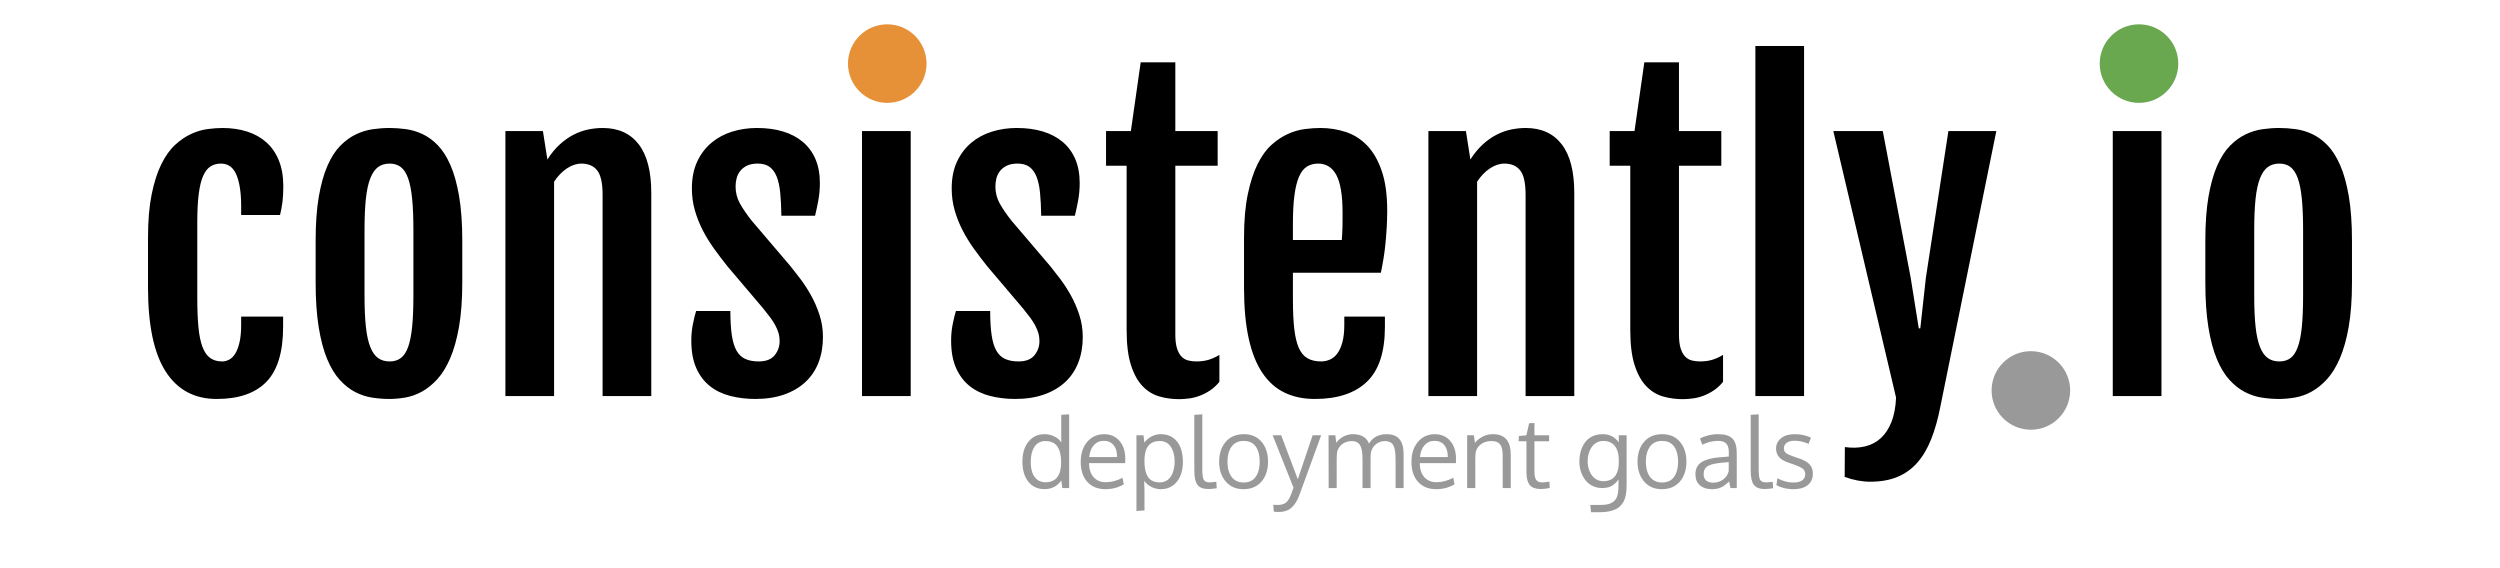
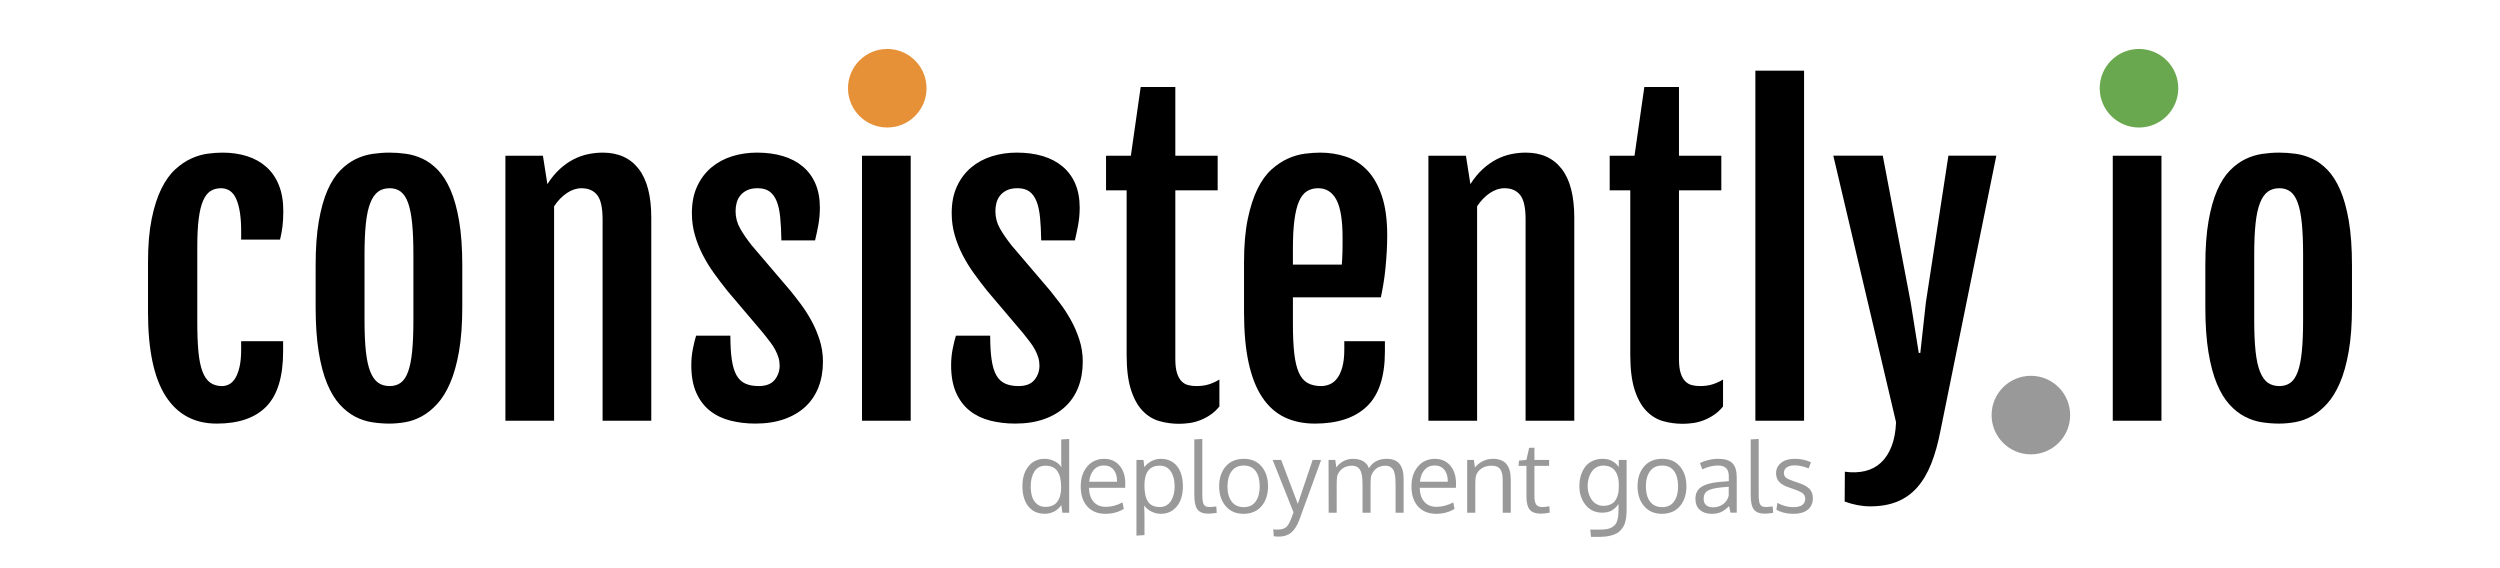
<svg xmlns="http://www.w3.org/2000/svg" version="1.1" viewBox="0.0 0.0 811.887 184.352" fill="none" stroke="none" stroke-linecap="square" stroke-miterlimit="10">
  <clipPath id="p.0">
    <path d="m0 0l811.887 0l0 184.352l-811.887 0l0 -184.352z" clip-rule="nonzero" />
  </clipPath>
  <g clip-path="url(#p.0)">
    <path fill="#000000" fill-opacity="0.0" d="m0 0l811.887 0l0 184.352l-811.887 0z" fill-rule="evenodd" />
-     <path fill="#000000" fill-opacity="0.0" d="m5.786 7.898l800.315 0l0 149.701l-800.315 0z" fill-rule="evenodd" />
-     <path fill="#000000" d="m70.381 129.566q-10.875 0 -16.594 -8.938q-5.719 -8.938 -5.719 -27.25l0 -16.25q0 -8.188 1.188 -14.031q1.188 -5.844 3.156 -9.812q1.969 -3.969 4.5 -6.281q2.531 -2.312 5.219 -3.531q2.687 -1.219 5.312 -1.562q2.625 -0.344 4.812 -0.344q4.375 0 8.0 1.156q3.625 1.156 6.25 3.5q2.625 2.344 4.062 5.906q1.438 3.562 1.438 8.375q0 3.0 -0.281 5.156q-0.281 2.156 -0.781 4.156l-12.625 0l0 -2.875q0 -6.5 -1.531 -10.156q-1.531 -3.656 -5.031 -3.656q-1.938 0 -3.375 0.906q-1.438 0.906 -2.406 3.094q-0.969 2.188 -1.438 5.875q-0.469 3.688 -0.469 9.25l0 24.438q0 5.625 0.375 9.562q0.375 3.938 1.312 6.406q0.938 2.469 2.5 3.594q1.562 1.125 3.875 1.125q1.188 0 2.312 -0.594q1.125 -0.594 1.969 -1.969q0.844 -1.375 1.375 -3.656q0.531 -2.281 0.531 -5.656l0 -2.688l13.625 0l0 3.312q0 12.25 -5.406 17.844q-5.406 5.594 -16.156 5.594zm56.062 0q-2.75 0 -5.594 -0.438q-2.844 -0.438 -5.5 -1.813q-2.656 -1.375 -5.0 -3.938q-2.344 -2.562 -4.094 -6.75q-1.75 -4.188 -2.75 -10.312q-1.0 -6.125 -1.0 -14.625l0 -13.5q0 -8.375 1.031 -14.344q1.031 -5.969 2.812 -10.031q1.781 -4.062 4.156 -6.469q2.375 -2.406 5.031 -3.688q2.656 -1.281 5.469 -1.688q2.812 -0.406 5.5 -0.406q2.562 0 5.312 0.375q2.75 0.375 5.375 1.594q2.625 1.219 4.969 3.625q2.344 2.406 4.125 6.469q1.781 4.062 2.812 10.094q1.031 6.031 1.031 14.469l0 13.5q0 8.375 -1.062 14.438q-1.062 6.062 -2.875 10.25q-1.812 4.188 -4.188 6.781q-2.375 2.594 -5.0 4.031q-2.625 1.438 -5.344 1.906q-2.719 0.469 -5.219 0.469zm0.125 -12.188q2.125 0 3.594 -1.094q1.469 -1.094 2.375 -3.594q0.906 -2.5 1.312 -6.594q0.406 -4.094 0.406 -10.156l0 -21.188q0 -6.062 -0.406 -10.188q-0.406 -4.125 -1.312 -6.656q-0.906 -2.531 -2.375 -3.656q-1.469 -1.125 -3.594 -1.125q-2.25 0 -3.781 1.125q-1.531 1.125 -2.531 3.656q-1.0 2.531 -1.438 6.656q-0.438 4.125 -0.438 10.188l0 21.188q0 6.062 0.438 10.156q0.438 4.094 1.438 6.594q1.0 2.5 2.531 3.594q1.531 1.094 3.781 1.094zm37.562 -74.812l12.188 0l1.438 9.188l0 0.062q1.875 -2.938 4.031 -4.906q2.156 -1.969 4.469 -3.156q2.312 -1.188 4.719 -1.688q2.406 -0.5 4.781 -0.5q7.562 0 11.656 5.281q4.094 5.281 4.094 15.844l0 65.938l-15.812 0l0 -65.375q0 -5.688 -1.75 -7.906q-1.75 -2.219 -5.125 -2.219q-2.375 0 -4.719 1.562q-2.344 1.562 -4.156 4.312l0 69.625l-15.812 0l0 -86.063zm60.375 68.062q0 -2.812 0.531 -5.438q0.531 -2.625 1.031 -4.188l11.125 0q0 4.688 0.469 7.844q0.469 3.156 1.531 5.031q1.062 1.875 2.844 2.688q1.781 0.812 4.344 0.812q3.562 0 5.188 -2.0q1.625 -2.0 1.625 -4.625q0 -1.375 -0.375 -2.625q-0.375 -1.25 -1.062 -2.531q-0.688 -1.281 -1.688 -2.594q-1.0 -1.312 -2.25 -2.875l-11.562 -13.625q-2.25 -2.812 -4.344 -5.719q-2.094 -2.906 -3.688 -6.0q-1.594 -3.094 -2.562 -6.469q-0.969 -3.375 -0.969 -7.125q0 -5.0 1.719 -8.688q1.719 -3.688 4.625 -6.125q2.906 -2.438 6.719 -3.625q3.812 -1.188 8.062 -1.188q4.688 0 8.438 1.125q3.75 1.125 6.438 3.375q2.688 2.25 4.125 5.594q1.438 3.344 1.438 7.781q0 3.0 -0.531 5.812q-0.531 2.812 -1.031 4.812l-10.938 0q-0.062 -4.25 -0.375 -7.438q-0.312 -3.188 -1.156 -5.281q-0.844 -2.094 -2.312 -3.156q-1.469 -1.062 -3.844 -1.062q-2.062 0 -3.438 0.656q-1.375 0.656 -2.219 1.719q-0.844 1.062 -1.188 2.375q-0.344 1.312 -0.344 2.688q0 3.0 1.438 5.562q1.438 2.562 3.812 5.562l12.625 14.812q1.375 1.688 3.188 4.094q1.812 2.406 3.438 5.312q1.625 2.906 2.75 6.344q1.125 3.438 1.125 7.188q0 4.562 -1.438 8.281q-1.438 3.719 -4.25 6.344q-2.812 2.625 -6.906 4.063q-4.094 1.438 -9.344 1.438q-4.312 0 -8.125 -0.969q-3.812 -0.969 -6.625 -3.188q-2.812 -2.219 -4.438 -5.844q-1.625 -3.625 -1.625 -8.938zm63.625 -80.375q-4.375 0 -6.906 -2.625q-2.531 -2.625 -2.531 -7.688q0 -2.812 0.656 -4.719q0.656 -1.906 1.875 -3.062q1.219 -1.156 2.969 -1.688q1.75 -0.531 4.0 -0.531q4.688 0 7.125 2.375q2.438 2.375 2.438 7.625q0 4.875 -2.469 7.594q-2.469 2.719 -7.156 2.719zm-8.188 12.312l15.812 0l0 86.063l-15.812 0l0 -86.063zm28.938 68.062q0 -2.812 0.531 -5.438q0.531 -2.625 1.031 -4.188l11.125 0q0 4.688 0.469 7.844q0.469 3.156 1.531 5.031q1.062 1.875 2.844 2.688q1.781 0.812 4.344 0.812q3.562 0 5.188 -2.0q1.625 -2.0 1.625 -4.625q0 -1.375 -0.375 -2.625q-0.375 -1.25 -1.062 -2.531q-0.688 -1.281 -1.688 -2.594q-1.0 -1.312 -2.25 -2.875l-11.562 -13.625q-2.25 -2.812 -4.344 -5.719q-2.094 -2.906 -3.688 -6.0q-1.594 -3.094 -2.562 -6.469q-0.969 -3.375 -0.969 -7.125q0 -5.0 1.719 -8.688q1.719 -3.688 4.625 -6.125q2.906 -2.438 6.719 -3.625q3.812 -1.188 8.062 -1.188q4.688 0 8.438 1.125q3.75 1.125 6.438 3.375q2.688 2.25 4.125 5.594q1.438 3.344 1.438 7.781q0 3.0 -0.531 5.812q-0.531 2.812 -1.031 4.812l-10.938 0q-0.062 -4.25 -0.375 -7.438q-0.312 -3.188 -1.156 -5.281q-0.844 -2.094 -2.312 -3.156q-1.469 -1.062 -3.844 -1.062q-2.062 0 -3.438 0.656q-1.375 0.656 -2.219 1.719q-0.844 1.062 -1.188 2.375q-0.344 1.312 -0.344 2.688q0 3.0 1.438 5.562q1.438 2.562 3.812 5.562l12.625 14.812q1.375 1.688 3.188 4.094q1.812 2.406 3.438 5.312q1.625 2.906 2.75 6.344q1.125 3.438 1.125 7.188q0 4.562 -1.438 8.281q-1.438 3.719 -4.25 6.344q-2.812 2.625 -6.906 4.063q-4.094 1.438 -9.344 1.438q-4.312 0 -8.125 -0.969q-3.812 -0.969 -6.625 -3.188q-2.812 -2.219 -4.438 -5.844q-1.625 -3.625 -1.625 -8.938zm57.0 -56.812l-6.688 0l0 -11.25l8.062 0l3.188 -22.312l11.25 0l0 22.312l13.75 0l0 11.25l-13.75 0l0 54.75q0 2.812 0.531 4.531q0.531 1.719 1.469 2.688q0.938 0.969 2.188 1.281q1.25 0.312 2.625 0.312q2.312 0 4.094 -0.562q1.781 -0.562 3.406 -1.562l0 8.75q-1.375 1.688 -2.969 2.75q-1.594 1.062 -3.281 1.719q-1.688 0.656 -3.438 0.906q-1.75 0.25 -3.438 0.25q-3.312 0 -6.375 -0.875q-3.062 -0.875 -5.438 -3.344q-2.375 -2.469 -3.781 -6.844q-1.406 -4.375 -1.406 -11.375l0 -53.375zm61.125 75.75q-5.562 0 -9.844 -2.063q-4.281 -2.062 -7.219 -6.438q-2.938 -4.375 -4.438 -11.219q-1.5 -6.844 -1.5 -16.469l0 -16.25q0 -8.188 1.219 -14.031q1.219 -5.844 3.188 -9.812q1.969 -3.969 4.562 -6.281q2.594 -2.312 5.344 -3.531q2.75 -1.219 5.469 -1.562q2.719 -0.344 5.031 -0.344q4.25 0 8.188 1.281q3.938 1.281 6.938 4.375q3.0 3.094 4.781 8.281q1.781 5.188 1.781 12.938q0 2.625 -0.156 5.312q-0.156 2.688 -0.406 5.281q-0.25 2.594 -0.656 5.031q-0.406 2.438 -0.844 4.5l-28.562 0l0 8.75q0 5.625 0.438 9.469q0.438 3.844 1.469 6.188q1.031 2.344 2.812 3.375q1.781 1.031 4.469 1.031q1.438 0 2.812 -0.594q1.375 -0.594 2.406 -1.969q1.031 -1.375 1.656 -3.656q0.625 -2.281 0.625 -5.656l0 -2.688l13.188 0l0 3.312q0 12.25 -5.844 17.844q-5.844 5.594 -16.906 5.594zm8.75 -51.625q0.062 -0.688 0.125 -1.844q0.062 -1.156 0.094 -2.406q0.031 -1.25 0.031 -2.469q0 -1.219 0 -2.094q0 -8.5 -2.0 -12.25q-2.0 -3.75 -5.938 -3.75q-2.062 0 -3.625 0.969q-1.562 0.969 -2.562 3.25q-1.0 2.281 -1.5 6.031q-0.5 3.75 -0.5 9.312l0 5.25l15.875 0zm28.125 -35.375l12.188 0l1.438 9.188l0 0.062q1.875 -2.938 4.031 -4.906q2.156 -1.969 4.469 -3.156q2.312 -1.188 4.719 -1.688q2.406 -0.5 4.781 -0.5q7.562 0 11.656 5.281q4.094 5.281 4.094 15.844l0 65.938l-15.812 0l0 -65.375q0 -5.688 -1.75 -7.906q-1.75 -2.219 -5.125 -2.219q-2.375 0 -4.719 1.562q-2.344 1.562 -4.156 4.312l0 69.625l-15.812 0l0 -86.063zm65.562 11.25l-6.688 0l0 -11.25l8.062 0l3.188 -22.312l11.25 0l0 22.312l13.75 0l0 11.25l-13.75 0l0 54.75q0 2.812 0.531 4.531q0.531 1.719 1.469 2.688q0.938 0.969 2.188 1.281q1.25 0.312 2.625 0.312q2.312 0 4.094 -0.562q1.781 -0.562 3.406 -1.562l0 8.75q-1.375 1.688 -2.969 2.75q-1.594 1.062 -3.281 1.719q-1.688 0.656 -3.438 0.906q-1.75 0.25 -3.438 0.25q-3.312 0 -6.375 -0.875q-3.062 -0.875 -5.438 -3.344q-2.375 -2.469 -3.781 -6.844q-1.406 -4.375 -1.406 -11.375l0 -53.375zm40.625 -38.875l15.812 0l0 113.688l-15.812 0l0 -113.688zm29.062 130.25q3.562 0.5 6.562 -0.219q3.0 -0.719 5.156 -2.719q2.156 -2.0 3.438 -5.281q1.281 -3.281 1.469 -7.844l-20.375 -86.563l16.062 0l9.062 47.625l2.625 16.438l0.5 0l1.812 -16.438l7.312 -47.625l15.562 0l-18.125 89.25q-1.188 6.188 -3.031 10.812q-1.844 4.625 -4.562 7.688q-2.719 3.062 -6.469 4.594q-3.75 1.531 -8.75 1.531q-4.062 0 -8.312 -1.562l0.062 -9.688l0 0z" fill-rule="nonzero" />
-     <path fill="#000000" d="m694.319 30.253q-4.375 0 -6.906 -2.625q-2.531 -2.625 -2.531 -7.688q0 -2.812 0.656 -4.719q0.656 -1.906 1.875 -3.062q1.219 -1.156 2.969 -1.688q1.75 -0.531 4.0 -0.531q4.688 0 7.125 2.375q2.438 2.375 2.438 7.625q0 4.875 -2.469 7.594q-2.469 2.719 -7.156 2.719zm-8.188 12.312l15.812 0l0 86.063l-15.812 0l0 -86.063zm54.0 87q-2.75 0 -5.594 -0.438q-2.844 -0.438 -5.5 -1.813q-2.656 -1.375 -5.0 -3.938q-2.344 -2.562 -4.094 -6.75q-1.75 -4.188 -2.75 -10.312q-1.0 -6.125 -1.0 -14.625l0 -13.5q0 -8.375 1.031 -14.344q1.031 -5.969 2.812 -10.031q1.781 -4.062 4.156 -6.469q2.375 -2.406 5.031 -3.688q2.656 -1.281 5.469 -1.688q2.812 -0.406 5.5 -0.406q2.562 0 5.312 0.375q2.75 0.375 5.375 1.594q2.625 1.219 4.969 3.625q2.344 2.406 4.125 6.469q1.781 4.062 2.812 10.094q1.031 6.031 1.031 14.469l0 13.5q0 8.375 -1.062 14.438q-1.062 6.062 -2.875 10.25q-1.812 4.188 -4.188 6.781q-2.375 2.594 -5.0 4.031q-2.625 1.438 -5.344 1.906q-2.719 0.469 -5.219 0.469zm0.125 -12.188q2.125 0 3.594 -1.094q1.469 -1.094 2.375 -3.594q0.906 -2.5 1.312 -6.594q0.406 -4.094 0.406 -10.156l0 -21.188q0 -6.062 -0.406 -10.188q-0.406 -4.125 -1.312 -6.656q-0.906 -2.531 -2.375 -3.656q-1.469 -1.125 -3.594 -1.125q-2.25 0 -3.781 1.125q-1.531 1.125 -2.531 3.656q-1.0 2.531 -1.438 6.656q-0.438 4.125 -0.438 10.188l0 21.188q0 6.062 0.438 10.156q0.438 4.094 1.438 6.594q1.0 2.5 2.531 3.594q1.531 1.094 3.781 1.094z" fill-rule="nonzero" />
-     <path fill="#e69138" d="m275.387 20.654l0 0c0 -7.045 5.711 -12.756 12.756 -12.756l0 0c3.383 0 6.628 1.344 9.02 3.736c2.392 2.392 3.736 5.637 3.736 9.02l0 0c0 7.045 -5.711 12.756 -12.756 12.756l0 0c-7.045 0 -12.756 -5.711 -12.756 -12.756z" fill-rule="evenodd" />
-     <path fill="#6aa84f" d="m681.893 20.654l0 0c0 -7.045 5.711 -12.756 12.756 -12.756l0 0c3.383 0 6.628 1.344 9.02 3.736c2.392 2.392 3.736 5.637 3.736 9.02l0 0c0 7.045 -5.711 12.756 -12.756 12.756l0 0c-7.045 0 -12.756 -5.711 -12.756 -12.756z" fill-rule="evenodd" />
-     <path fill="#000000" fill-opacity="0.0" d="m86.781 118.785l512.284 0l0 57.669l-512.284 0z" fill-rule="evenodd" />
-     <path fill="#999999" d="m339.517 156.614q2.578 0 3.828 -1.656q1.266 -1.656 1.266 -4.734q0 -3.469 -1.219 -5.219q-1.203 -1.766 -3.906 -1.766q-1.203 0 -2.125 0.516q-0.922 0.516 -1.484 1.438q-0.562 0.922 -0.859 2.125q-0.281 1.188 -0.281 2.609q0 2.0 0.484 3.469q0.5 1.469 1.594 2.344q1.094 0.875 2.703 0.875zm5.141 -0.594q-0.844 1.297 -2.25 2.062q-1.406 0.766 -3.141 0.766q-3.391 0 -5.312 -2.406q-1.922 -2.422 -1.922 -6.578q0 -3.969 1.953 -6.406q1.953 -2.453 5.234 -2.453q1.703 0 3.203 0.75q1.516 0.734 2.266 1.984l-0.047 -1.484l0 -7.547l2.578 -0.156l0 23.953l-2.219 0l-0.344 -2.484zm16.969 -11.484q-1.141 -1.375 -3.141 -1.375q-2.0 0 -3.266 1.422q-1.266 1.406 -1.484 3.859l9.047 0q0 -2.547 -1.156 -3.906zm-2.625 14.328q-3.734 0 -5.891 -2.375q-2.141 -2.375 -2.141 -6.5q0 -3.984 2.078 -6.453q2.078 -2.484 5.469 -2.531q3.188 0 5.047 2.188q1.875 2.172 1.875 5.812q0 0.188 -0.016 0.688q0 0.5 0 0.719l-11.766 0q0.047 2.922 1.5 4.562q1.469 1.625 3.938 1.625q2.719 0 5.453 -1.438l0.406 2.109q-2.609 1.594 -5.953 1.594zm10.062 7.078l0 -24.578l2.297 0l0.25 2.328q2.25 -2.688 5.406 -2.688q2.344 0 3.969 1.172q1.625 1.172 2.391 3.172q0.781 2.0 0.781 4.672q0 2.562 -0.844 4.562q-0.844 1.984 -2.484 3.141q-1.625 1.141 -3.812 1.141q-1.656 0 -3.109 -0.734q-1.453 -0.75 -2.328 -1.969q0.094 1.688 0.094 3.281l0 6.328l-2.609 0.172zm7.594 -9.281q1.188 0 2.125 -0.531q0.938 -0.547 1.516 -1.484q0.578 -0.938 0.875 -2.125q0.297 -1.203 0.297 -2.594q0 -2.938 -1.234 -4.812q-1.234 -1.891 -3.609 -1.891q-4.969 0 -4.969 6.422q0 3.484 1.156 5.25q1.172 1.766 3.844 1.766zm15.781 2.156q-2.5 0 -3.547 -1.344q-1.031 -1.344 -1.031 -4.672l0 -18.094l2.594 -0.156l0 17.219q0 1.062 0.016 1.703q0.031 0.641 0.125 1.266q0.094 0.609 0.25 0.922q0.156 0.312 0.453 0.578q0.297 0.25 0.703 0.344q0.422 0.078 1.031 0.078q0.5 0 1.969 -0.188l0.141 2.078q-1.609 0.266 -2.703 0.266zm6.188 -8.844q0 3.047 1.344 4.891q1.359 1.828 3.953 1.828q2.562 0 3.859 -1.828q1.312 -1.828 1.312 -4.922q0 -3.141 -1.297 -4.938q-1.281 -1.812 -3.922 -1.812q-2.562 0 -3.906 1.844q-1.344 1.844 -1.344 4.938zm13.172 -0.047q0 3.984 -2.125 6.469q-2.125 2.469 -5.875 2.469q-3.609 0 -5.75 -2.5q-2.125 -2.5 -2.125 -6.422q0 -4.0 2.141 -6.469q2.141 -2.469 5.875 -2.469q3.672 0 5.766 2.484q2.094 2.469 2.094 6.438zm1.5 -8.562l2.766 0l5.406 14.266l4.812 -14.266l2.766 0q-6.938 19.094 -7.172 19.688q-1.078 2.703 -2.609 3.953q-1.531 1.266 -4.031 1.266q-0.75 0 -1.578 -0.125l-0.156 -2.219q0.875 0.062 1.312 0.062q1.766 0 2.672 -0.656q0.922 -0.641 1.641 -2.422q0.641 -1.641 0.953 -2.531l-6.781 -17.016zm39.922 17.141l0 -8.922q0 -1.25 -0.062 -2.094q-0.047 -0.844 -0.25 -1.719q-0.188 -0.875 -0.547 -1.375q-0.344 -0.516 -0.969 -0.828q-0.625 -0.328 -1.5 -0.328q-1.719 0 -2.938 0.922q-1.203 0.922 -1.719 2.594q-0.141 1.125 -0.141 2.406l0 9.344l-2.609 0l0 -9.203q0 -1.156 -0.078 -2.0q-0.078 -0.859 -0.297 -1.656q-0.219 -0.812 -0.594 -1.312q-0.359 -0.5 -0.969 -0.797q-0.609 -0.297 -1.453 -0.297q-1.875 0 -3.156 0.953q-1.266 0.953 -1.703 2.531q-0.141 1.203 -0.141 2.609l0 9.172l-2.609 0q-0.031 -16.078 -0.031 -17.141l2.188 0l0.328 2.453q0.781 -1.188 2.219 -2.0q1.438 -0.812 3.266 -0.812q0.953 0 1.75 0.203q0.812 0.188 1.344 0.484q0.547 0.297 0.969 0.719q0.422 0.406 0.656 0.812q0.234 0.391 0.391 0.828q1.875 -3.047 5.734 -3.047q2.859 0 4.188 1.641q1.344 1.625 1.344 4.828l0 11.031l-2.609 0zm15.812 -13.969q-1.141 -1.375 -3.141 -1.375q-2.0 0 -3.266 1.422q-1.266 1.406 -1.484 3.859l9.047 0q0 -2.547 -1.156 -3.906zm-2.625 14.328q-3.734 0 -5.891 -2.375q-2.141 -2.375 -2.141 -6.5q0 -3.984 2.078 -6.453q2.078 -2.484 5.469 -2.531q3.188 0 5.047 2.188q1.875 2.172 1.875 5.812q0 0.188 -0.016 0.688q0 0.5 0 0.719l-11.766 0q0.047 2.922 1.5 4.562q1.469 1.625 3.938 1.625q2.719 0 5.453 -1.438l0.406 2.109q-2.609 1.594 -5.953 1.594zm10.062 -0.359l0 -17.141l2.188 0l0.328 2.453q1.016 -1.266 2.531 -2.031q1.531 -0.781 3.297 -0.781q2.969 0 4.391 1.672q1.422 1.656 1.422 5.109l0 10.719l-2.609 0q0 -10.312 -0.016 -11.047q-0.062 -2.188 -0.891 -3.203q-0.812 -1.016 -2.734 -1.016q-2.016 0 -3.359 0.969q-1.344 0.969 -1.75 2.516q-0.156 1.047 -0.156 2.406l0 9.375l-2.641 0zm23.969 0.312q-2.531 0 -3.594 -1.234q-1.062 -1.234 -1.125 -3.984l0 -10.297l-2.547 0l0.109 -1.719l2.422 -0.219l0.891 -3.922l1.719 -0.062l0 3.984l4.766 0l0 1.938l-4.766 0l0 9.828q0 1.953 0.594 2.75q0.594 0.797 2.031 0.797q0.516 0 2.234 -0.25l0.109 2.062q-1.859 0.328 -2.844 0.328zm20.266 -2.547q1.328 0 2.328 -0.469q1.0 -0.469 1.562 -1.297q0.562 -0.828 0.828 -1.844q0.281 -1.016 0.281 -2.219l0 -1.266q0 -1.25 -0.281 -2.297q-0.281 -1.062 -0.875 -1.891q-0.578 -0.844 -1.562 -1.312q-0.969 -0.469 -2.266 -0.469q-1.078 0 -1.969 0.406q-0.875 0.406 -1.453 1.078q-0.562 0.656 -0.969 1.547q-0.391 0.875 -0.562 1.781q-0.172 0.906 -0.172 1.828q0 0.906 0.188 1.797q0.188 0.891 0.594 1.734q0.406 0.844 0.984 1.484q0.578 0.625 1.438 1.016q0.875 0.391 1.906 0.391zm-4.016 10.078l-0.234 -2.359l3.188 0q1.328 0 2.312 -0.188q0.984 -0.188 1.641 -0.625q0.656 -0.422 1.062 -0.953q0.406 -0.516 0.609 -1.359q0.219 -0.828 0.281 -1.656q0.078 -0.812 0.078 -2.0l0 -1.516q-0.938 1.344 -2.172 2.078q-1.234 0.719 -3.141 0.719q-1.469 0 -2.719 -0.5q-1.234 -0.516 -2.094 -1.359q-0.844 -0.844 -1.453 -1.953q-0.594 -1.109 -0.875 -2.297q-0.266 -1.188 -0.266 -2.391q0 -1.875 0.453 -3.469q0.469 -1.594 1.375 -2.844q0.906 -1.25 2.375 -1.953q1.484 -0.719 3.391 -0.719q1.688 0 2.938 0.656q1.266 0.641 2.266 1.984l0 -2.281l2.547 0l0 15.906q0 1.094 -0.062 1.906q-0.047 0.828 -0.266 1.828q-0.203 1.0 -0.562 1.719q-0.359 0.719 -1.016 1.438q-0.641 0.734 -1.547 1.172q-0.891 0.453 -2.219 0.734q-1.328 0.281 -3.0 0.281l-2.891 0zm17.812 -16.375q0 3.047 1.344 4.891q1.359 1.828 3.953 1.828q2.562 0 3.859 -1.828q1.312 -1.828 1.312 -4.922q0 -3.141 -1.297 -4.938q-1.281 -1.812 -3.922 -1.812q-2.562 0 -3.906 1.844q-1.344 1.844 -1.344 4.938zm13.172 -0.047q0 3.984 -2.125 6.469q-2.125 2.469 -5.875 2.469q-3.609 0 -5.75 -2.5q-2.125 -2.5 -2.125 -6.422q0 -4.0 2.141 -6.469q2.141 -2.469 5.875 -2.469q3.672 0 5.766 2.484q2.094 2.469 2.094 6.438zm8.641 6.828q1.859 0 3.266 -1.016q1.422 -1.031 1.828 -2.766l0 -2.891q-0.078 0 -0.953 0.078q-0.859 0.078 -1.125 0.094q-3.391 0.297 -4.734 1.109q-1.328 0.812 -1.328 2.609q0 1.375 0.812 2.078q0.812 0.703 2.234 0.703zm5.672 1.75q-0.234 -1.0 -0.453 -2.156q-1.422 1.422 -2.672 1.969q-1.25 0.547 -2.938 0.547q-2.406 0 -3.875 -1.25q-1.453 -1.266 -1.453 -3.625q0 -2.625 1.984 -3.891q2.0 -1.266 5.75 -1.578q0.516 -0.047 1.547 -0.125q1.047 -0.094 1.562 -0.141l0 -1.516q0 -1.812 -0.844 -2.688q-0.844 -0.875 -2.656 -0.875q-2.531 0 -5.109 1.25q-0.078 -0.188 -0.406 -1.078q-0.328 -0.906 -0.344 -0.938q1.141 -0.641 2.703 -1.016q1.578 -0.391 3.203 -0.391q3.203 0 4.609 1.406q1.422 1.391 1.422 4.75l0 11.344l-2.031 0zm11.141 0.312q-2.5 0 -3.547 -1.344q-1.031 -1.344 -1.031 -4.672l0 -18.094l2.594 -0.156l0 17.219q0 1.062 0.016 1.703q0.031 0.641 0.125 1.266q0.094 0.609 0.25 0.922q0.156 0.312 0.453 0.578q0.297 0.25 0.703 0.344q0.422 0.078 1.031 0.078q0.5 0 1.969 -0.188l0.141 2.078q-1.609 0.266 -2.703 0.266zm9.391 0.047q-1.75 0 -3.234 -0.375q-1.469 -0.375 -2.391 -0.969l0.328 -2.203q2.609 1.391 5.125 1.391q3.812 0 3.922 -2.688q0 -1.141 -0.812 -1.797q-0.812 -0.656 -3.188 -1.469l-1.297 -0.453q-2.25 -0.75 -3.219 -1.859q-0.953 -1.109 -0.969 -2.766q0 -2.016 1.609 -3.344q1.625 -1.328 4.438 -1.328q2.906 0 5.297 1.125l-0.766 2.0q-2.422 -1.0 -4.531 -1.0q-1.641 0 -2.578 0.656q-0.922 0.641 -0.922 1.812q0 1.0 0.672 1.531q0.672 0.531 2.688 1.219q0.516 0.188 1.297 0.438q2.594 0.844 3.672 2.0q1.078 1.141 1.078 3.094q-0.031 2.375 -1.703 3.688q-1.672 1.297 -4.516 1.297z" fill-rule="nonzero" />
-     <path fill="#999999" d="m646.78 126.8l0 0c0 -7.045 5.711 -12.756 12.756 -12.756l0 0c3.383 0 6.628 1.344 9.02 3.736c2.392 2.392 3.736 5.637 3.736 9.02l0 0c0 7.045 -5.711 12.756 -12.756 12.756l0 0c-7.045 0 -12.756 -5.711 -12.756 -12.756z" fill-rule="evenodd" />
+     <path fill="#000000" fill-opacity="0.0" d="m5.786 15.898l800.315 0l0 149.701l-800.315 0z" fill-rule="evenodd" />
+     <path fill="#000000" d="m70.381 137.566q-10.875 0 -16.594 -8.938q-5.719 -8.938 -5.719 -27.25l0 -16.25q0 -8.188 1.188 -14.031q1.188 -5.844 3.156 -9.812q1.969 -3.969 4.5 -6.281q2.531 -2.312 5.219 -3.531q2.687 -1.219 5.312 -1.562q2.625 -0.344 4.812 -0.344q4.375 0 8.0 1.156q3.625 1.156 6.25 3.5q2.625 2.344 4.062 5.906q1.438 3.562 1.438 8.375q0 3.0 -0.281 5.156q-0.281 2.156 -0.781 4.156l-12.625 0l0 -2.875q0 -6.5 -1.531 -10.156q-1.531 -3.656 -5.031 -3.656q-1.938 0 -3.375 0.906q-1.438 0.906 -2.406 3.094q-0.969 2.188 -1.438 5.875q-0.469 3.688 -0.469 9.25l0 24.438q0 5.625 0.375 9.562q0.375 3.938 1.312 6.406q0.938 2.469 2.5 3.594q1.562 1.125 3.875 1.125q1.188 0 2.312 -0.594q1.125 -0.594 1.969 -1.969q0.844 -1.375 1.375 -3.656q0.531 -2.281 0.531 -5.656l0 -2.688l13.625 0l0 3.312q0 12.25 -5.406 17.844q-5.406 5.594 -16.156 5.594zm56.062 0q-2.75 0 -5.594 -0.438q-2.844 -0.438 -5.5 -1.812q-2.656 -1.375 -5.0 -3.938q-2.344 -2.562 -4.094 -6.75q-1.75 -4.188 -2.75 -10.312q-1.0 -6.125 -1.0 -14.625l0 -13.5q0 -8.375 1.031 -14.344q1.031 -5.969 2.812 -10.031q1.781 -4.062 4.156 -6.469q2.375 -2.406 5.031 -3.688q2.656 -1.281 5.469 -1.688q2.812 -0.406 5.5 -0.406q2.562 0 5.312 0.375q2.75 0.375 5.375 1.594q2.625 1.219 4.969 3.625q2.344 2.406 4.125 6.469q1.781 4.062 2.812 10.094q1.031 6.031 1.031 14.469l0 13.5q0 8.375 -1.062 14.438q-1.062 6.062 -2.875 10.25q-1.812 4.188 -4.188 6.781q-2.375 2.594 -5.0 4.031q-2.625 1.438 -5.344 1.906q-2.719 0.469 -5.219 0.469zm0.125 -12.188q2.125 0 3.594 -1.094q1.469 -1.094 2.375 -3.594q0.906 -2.5 1.312 -6.594q0.406 -4.094 0.406 -10.156l0 -21.188q0 -6.062 -0.406 -10.188q-0.406 -4.125 -1.312 -6.656q-0.906 -2.531 -2.375 -3.656q-1.469 -1.125 -3.594 -1.125q-2.25 0 -3.781 1.125q-1.531 1.125 -2.531 3.656q-1.0 2.531 -1.438 6.656q-0.438 4.125 -0.438 10.188l0 21.188q0 6.062 0.438 10.156q0.438 4.094 1.438 6.594q1.0 2.5 2.531 3.594q1.531 1.094 3.781 1.094zm37.562 -74.812l12.188 0l1.438 9.188l0 0.062q1.875 -2.938 4.031 -4.906q2.156 -1.969 4.469 -3.156q2.312 -1.188 4.719 -1.688q2.406 -0.5 4.781 -0.5q7.562 0 11.656 5.281q4.094 5.281 4.094 15.844l0 65.938l-15.812 0l0 -65.375q0 -5.688 -1.75 -7.906q-1.75 -2.219 -5.125 -2.219q-2.375 0 -4.719 1.562q-2.344 1.562 -4.156 4.312l0 69.625l-15.812 0l0 -86.063zm60.375 68.062q0 -2.812 0.531 -5.438q0.531 -2.625 1.031 -4.188l11.125 0q0 4.688 0.469 7.844q0.469 3.156 1.531 5.031q1.062 1.875 2.844 2.688q1.781 0.812 4.344 0.812q3.562 0 5.188 -2.0q1.625 -2.0 1.625 -4.625q0 -1.375 -0.375 -2.625q-0.375 -1.25 -1.062 -2.531q-0.688 -1.281 -1.688 -2.594q-1.0 -1.312 -2.25 -2.875l-11.562 -13.625q-2.25 -2.812 -4.344 -5.719q-2.094 -2.906 -3.688 -6.0q-1.594 -3.094 -2.562 -6.469q-0.969 -3.375 -0.969 -7.125q0 -5.0 1.719 -8.688q1.719 -3.688 4.625 -6.125q2.906 -2.438 6.719 -3.625q3.812 -1.188 8.062 -1.188q4.688 0 8.438 1.125q3.75 1.125 6.438 3.375q2.688 2.25 4.125 5.594q1.438 3.344 1.438 7.781q0 3.0 -0.531 5.812q-0.531 2.812 -1.031 4.812l-10.938 0q-0.062 -4.25 -0.375 -7.438q-0.312 -3.188 -1.156 -5.281q-0.844 -2.094 -2.312 -3.156q-1.469 -1.062 -3.844 -1.062q-2.062 0 -3.438 0.656q-1.375 0.656 -2.219 1.719q-0.844 1.062 -1.188 2.375q-0.344 1.312 -0.344 2.688q0 3.0 1.438 5.562q1.438 2.562 3.812 5.562l12.625 14.812q1.375 1.688 3.188 4.094q1.812 2.406 3.438 5.312q1.625 2.906 2.75 6.344q1.125 3.438 1.125 7.188q0 4.562 -1.438 8.281q-1.438 3.719 -4.25 6.344q-2.812 2.625 -6.906 4.062q-4.094 1.438 -9.344 1.438q-4.312 0 -8.125 -0.969q-3.812 -0.969 -6.625 -3.188q-2.812 -2.219 -4.438 -5.844q-1.625 -3.625 -1.625 -8.938zm63.625 -80.375q-4.375 0 -6.906 -2.625q-2.531 -2.625 -2.531 -7.687q0 -2.812 0.656 -4.719q0.656 -1.906 1.875 -3.062q1.219 -1.156 2.969 -1.688q1.75 -0.531 4.0 -0.531q4.688 0 7.125 2.375q2.438 2.375 2.438 7.625q0 4.875 -2.469 7.594q-2.469 2.719 -7.156 2.719zm-8.188 12.312l15.812 0l0 86.063l-15.812 0l0 -86.063zm28.938 68.062q0 -2.812 0.531 -5.438q0.531 -2.625 1.031 -4.188l11.125 0q0 4.688 0.469 7.844q0.469 3.156 1.531 5.031q1.062 1.875 2.844 2.688q1.781 0.812 4.344 0.812q3.562 0 5.188 -2.0q1.625 -2.0 1.625 -4.625q0 -1.375 -0.375 -2.625q-0.375 -1.25 -1.062 -2.531q-0.688 -1.281 -1.688 -2.594q-1.0 -1.312 -2.25 -2.875l-11.562 -13.625q-2.25 -2.812 -4.344 -5.719q-2.094 -2.906 -3.688 -6.0q-1.594 -3.094 -2.562 -6.469q-0.969 -3.375 -0.969 -7.125q0 -5.0 1.719 -8.688q1.719 -3.688 4.625 -6.125q2.906 -2.438 6.719 -3.625q3.812 -1.188 8.062 -1.188q4.688 0 8.438 1.125q3.75 1.125 6.438 3.375q2.688 2.25 4.125 5.594q1.438 3.344 1.438 7.781q0 3.0 -0.531 5.812q-0.531 2.812 -1.031 4.812l-10.938 0q-0.062 -4.25 -0.375 -7.438q-0.312 -3.188 -1.156 -5.281q-0.844 -2.094 -2.312 -3.156q-1.469 -1.062 -3.844 -1.062q-2.062 0 -3.438 0.656q-1.375 0.656 -2.219 1.719q-0.844 1.062 -1.188 2.375q-0.344 1.312 -0.344 2.688q0 3.0 1.438 5.562q1.438 2.562 3.812 5.562l12.625 14.812q1.375 1.688 3.188 4.094q1.812 2.406 3.438 5.312q1.625 2.906 2.75 6.344q1.125 3.438 1.125 7.188q0 4.562 -1.438 8.281q-1.438 3.719 -4.25 6.344q-2.812 2.625 -6.906 4.062q-4.094 1.438 -9.344 1.438q-4.312 0 -8.125 -0.969q-3.812 -0.969 -6.625 -3.188q-2.812 -2.219 -4.438 -5.844q-1.625 -3.625 -1.625 -8.938zm57.0 -56.812l-6.688 0l0 -11.25l8.062 0l3.188 -22.312l11.25 0l0 22.312l13.75 0l0 11.25l-13.75 0l0 54.75q0 2.812 0.531 4.531q0.531 1.719 1.469 2.688q0.938 0.969 2.188 1.281q1.25 0.312 2.625 0.312q2.312 0 4.094 -0.562q1.781 -0.562 3.406 -1.562l0 8.75q-1.375 1.688 -2.969 2.75q-1.594 1.062 -3.281 1.719q-1.688 0.656 -3.438 0.906q-1.75 0.25 -3.438 0.25q-3.312 0 -6.375 -0.875q-3.062 -0.875 -5.438 -3.344q-2.375 -2.469 -3.781 -6.844q-1.406 -4.375 -1.406 -11.375l0 -53.375zm61.125 75.75q-5.562 0 -9.844 -2.062q-4.281 -2.062 -7.219 -6.438q-2.938 -4.375 -4.438 -11.219q-1.5 -6.844 -1.5 -16.469l0 -16.25q0 -8.188 1.219 -14.031q1.219 -5.844 3.188 -9.812q1.969 -3.969 4.562 -6.281q2.594 -2.312 5.344 -3.531q2.75 -1.219 5.469 -1.562q2.719 -0.344 5.031 -0.344q4.25 0 8.188 1.281q3.938 1.281 6.938 4.375q3.0 3.094 4.781 8.281q1.781 5.188 1.781 12.938q0 2.625 -0.156 5.312q-0.156 2.688 -0.406 5.281q-0.25 2.594 -0.656 5.031q-0.406 2.438 -0.844 4.5l-28.562 0l0 8.75q0 5.625 0.438 9.469q0.438 3.844 1.469 6.188q1.031 2.344 2.812 3.375q1.781 1.031 4.469 1.031q1.438 0 2.812 -0.594q1.375 -0.594 2.406 -1.969q1.031 -1.375 1.656 -3.656q0.625 -2.281 0.625 -5.656l0 -2.688l13.188 0l0 3.312q0 12.25 -5.844 17.844q-5.844 5.594 -16.906 5.594zm8.75 -51.625q0.062 -0.688 0.125 -1.844q0.062 -1.156 0.094 -2.406q0.031 -1.25 0.031 -2.469q0 -1.219 0 -2.094q0 -8.5 -2.0 -12.25q-2.0 -3.75 -5.938 -3.75q-2.062 0 -3.625 0.969q-1.562 0.969 -2.562 3.25q-1.0 2.281 -1.5 6.031q-0.5 3.75 -0.5 9.312l0 5.25l15.875 0zm28.125 -35.375l12.188 0l1.438 9.188l0 0.062q1.875 -2.938 4.031 -4.906q2.156 -1.969 4.469 -3.156q2.312 -1.188 4.719 -1.688q2.406 -0.5 4.781 -0.5q7.562 0 11.656 5.281q4.094 5.281 4.094 15.844l0 65.938l-15.812 0l0 -65.375q0 -5.688 -1.75 -7.906q-1.75 -2.219 -5.125 -2.219q-2.375 0 -4.719 1.562q-2.344 1.562 -4.156 4.312l0 69.625l-15.812 0l0 -86.063zm65.562 11.25l-6.688 0l0 -11.25l8.062 0l3.188 -22.312l11.25 0l0 22.312l13.75 0l0 11.25l-13.75 0l0 54.75q0 2.812 0.531 4.531q0.531 1.719 1.469 2.688q0.938 0.969 2.188 1.281q1.25 0.312 2.625 0.312q2.312 0 4.094 -0.562q1.781 -0.562 3.406 -1.562l0 8.75q-1.375 1.688 -2.969 2.75q-1.594 1.062 -3.281 1.719q-1.688 0.656 -3.438 0.906q-1.75 0.25 -3.438 0.25q-3.312 0 -6.375 -0.875q-3.062 -0.875 -5.438 -3.344q-2.375 -2.469 -3.781 -6.844q-1.406 -4.375 -1.406 -11.375l0 -53.375zm40.625 -38.875l15.812 0l0 113.688l-15.812 0l0 -113.688zm29.062 130.25q3.562 0.5 6.562 -0.219q3.0 -0.719 5.156 -2.719q2.156 -2.0 3.438 -5.281q1.281 -3.281 1.469 -7.844l-20.375 -86.563l16.062 0l9.062 47.625l2.625 16.438l0.5 0l1.812 -16.438l7.312 -47.625l15.562 0l-18.125 89.25q-1.188 6.188 -3.031 10.812q-1.844 4.625 -4.562 7.688q-2.719 3.062 -6.469 4.594q-3.75 1.531 -8.75 1.531q-4.062 0 -8.312 -1.562l0.062 -9.688l0 0z" fill-rule="nonzero" />
+     <path fill="#000000" d="m694.319 38.253q-4.375 0 -6.906 -2.625q-2.531 -2.625 -2.531 -7.687q0 -2.812 0.656 -4.719q0.656 -1.906 1.875 -3.062q1.219 -1.156 2.969 -1.688q1.75 -0.531 4.0 -0.531q4.688 0 7.125 2.375q2.438 2.375 2.438 7.625q0 4.875 -2.469 7.594q-2.469 2.719 -7.156 2.719zm-8.188 12.312l15.812 0l0 86.063l-15.812 0l0 -86.063zm54.0 87q-2.75 0 -5.594 -0.438q-2.844 -0.438 -5.5 -1.812q-2.656 -1.375 -5.0 -3.938q-2.344 -2.562 -4.094 -6.75q-1.75 -4.188 -2.75 -10.312q-1.0 -6.125 -1.0 -14.625l0 -13.5q0 -8.375 1.031 -14.344q1.031 -5.969 2.812 -10.031q1.781 -4.062 4.156 -6.469q2.375 -2.406 5.031 -3.688q2.656 -1.281 5.469 -1.688q2.812 -0.406 5.5 -0.406q2.562 0 5.312 0.375q2.75 0.375 5.375 1.594q2.625 1.219 4.969 3.625q2.344 2.406 4.125 6.469q1.781 4.062 2.812 10.094q1.031 6.031 1.031 14.469l0 13.5q0 8.375 -1.062 14.438q-1.062 6.062 -2.875 10.25q-1.812 4.188 -4.188 6.781q-2.375 2.594 -5.0 4.031q-2.625 1.438 -5.344 1.906q-2.719 0.469 -5.219 0.469zm0.125 -12.188q2.125 0 3.594 -1.094q1.469 -1.094 2.375 -3.594q0.906 -2.5 1.312 -6.594q0.406 -4.094 0.406 -10.156l0 -21.188q0 -6.062 -0.406 -10.188q-0.406 -4.125 -1.312 -6.656q-0.906 -2.531 -2.375 -3.656q-1.469 -1.125 -3.594 -1.125q-2.25 0 -3.781 1.125q-1.531 1.125 -2.531 3.656q-1.0 2.531 -1.438 6.656q-0.438 4.125 -0.438 10.188l0 21.188q0 6.062 0.438 10.156q0.438 4.094 1.438 6.594q1.0 2.5 2.531 3.594q1.531 1.094 3.781 1.094z" fill-rule="nonzero" />
+     <path fill="#e69138" d="m275.387 28.654l0 0c0 -7.045 5.711 -12.756 12.756 -12.756l0 0c3.383 0 6.628 1.344 9.02 3.736c2.392 2.392 3.736 5.637 3.736 9.02l0 0c0 7.045 -5.711 12.756 -12.756 12.756l0 0c-7.045 0 -12.756 -5.711 -12.756 -12.756z" fill-rule="evenodd" />
+     <path fill="#6aa84f" d="m681.893 28.654l0 0c0 -7.045 5.711 -12.756 12.756 -12.756l0 0c3.383 0 6.628 1.344 9.02 3.736c2.392 2.392 3.736 5.637 3.736 9.02l0 0c0 7.045 -5.711 12.756 -12.756 12.756l0 0c-7.045 0 -12.756 -5.711 -12.756 -12.756z" fill-rule="evenodd" />
+     <path fill="#000000" fill-opacity="0.0" d="m86.781 126.785l512.284 0l0 57.669l-512.284 0z" fill-rule="evenodd" />
+     <path fill="#999999" d="m339.517 164.614q2.578 0 3.828 -1.656q1.266 -1.656 1.266 -4.734q0 -3.469 -1.219 -5.219q-1.203 -1.766 -3.906 -1.766q-1.203 0 -2.125 0.516q-0.922 0.516 -1.484 1.438q-0.562 0.922 -0.859 2.125q-0.281 1.188 -0.281 2.609q0 2.0 0.484 3.469q0.5 1.469 1.594 2.344q1.094 0.875 2.703 0.875zm5.141 -0.594q-0.844 1.297 -2.25 2.062q-1.406 0.766 -3.141 0.766q-3.391 0 -5.312 -2.406q-1.922 -2.422 -1.922 -6.578q0 -3.969 1.953 -6.406q1.953 -2.453 5.234 -2.453q1.703 0 3.203 0.75q1.516 0.734 2.266 1.984l-0.047 -1.484l0 -7.547l2.578 -0.156l0 23.953l-2.219 0l-0.344 -2.484zm16.969 -11.484q-1.141 -1.375 -3.141 -1.375q-2.0 0 -3.266 1.422q-1.266 1.406 -1.484 3.859l9.047 0q0 -2.547 -1.156 -3.906zm-2.625 14.328q-3.734 0 -5.891 -2.375q-2.141 -2.375 -2.141 -6.5q0 -3.984 2.078 -6.453q2.078 -2.484 5.469 -2.531q3.188 0 5.047 2.188q1.875 2.172 1.875 5.812q0 0.188 -0.016 0.688q0 0.5 0 0.719l-11.766 0q0.047 2.922 1.5 4.562q1.469 1.625 3.938 1.625q2.719 0 5.453 -1.438l0.406 2.109q-2.609 1.594 -5.953 1.594zm10.062 7.078l0 -24.578l2.297 0l0.25 2.328q2.25 -2.688 5.406 -2.688q2.344 0 3.969 1.172q1.625 1.172 2.391 3.172q0.781 2.0 0.781 4.672q0 2.562 -0.844 4.562q-0.844 1.984 -2.484 3.141q-1.625 1.141 -3.812 1.141q-1.656 0 -3.109 -0.734q-1.453 -0.75 -2.328 -1.969q0.094 1.688 0.094 3.281l0 6.328l-2.609 0.172zm7.594 -9.281q1.188 0 2.125 -0.531q0.938 -0.547 1.516 -1.484q0.578 -0.938 0.875 -2.125q0.297 -1.203 0.297 -2.594q0 -2.938 -1.234 -4.812q-1.234 -1.891 -3.609 -1.891q-4.969 0 -4.969 6.422q0 3.484 1.156 5.25q1.172 1.766 3.844 1.766zm15.781 2.156q-2.5 0 -3.547 -1.344q-1.031 -1.344 -1.031 -4.672l0 -18.094l2.594 -0.156l0 17.219q0 1.062 0.016 1.703q0.031 0.641 0.125 1.266q0.094 0.609 0.25 0.922q0.156 0.312 0.453 0.578q0.297 0.25 0.703 0.344q0.422 0.078 1.031 0.078q0.5 0 1.969 -0.188l0.141 2.078q-1.609 0.266 -2.703 0.266zm6.188 -8.844q0 3.047 1.344 4.891q1.359 1.828 3.953 1.828q2.562 0 3.859 -1.828q1.312 -1.828 1.312 -4.922q0 -3.141 -1.297 -4.938q-1.281 -1.812 -3.922 -1.812q-2.562 0 -3.906 1.844q-1.344 1.844 -1.344 4.938zm13.172 -0.047q0 3.984 -2.125 6.469q-2.125 2.469 -5.875 2.469q-3.609 0 -5.75 -2.5q-2.125 -2.5 -2.125 -6.422q0 -4.0 2.141 -6.469q2.141 -2.469 5.875 -2.469q3.672 0 5.766 2.484q2.094 2.469 2.094 6.438zm1.5 -8.562l2.766 0l5.406 14.266l4.812 -14.266l2.766 0q-6.938 19.094 -7.172 19.688q-1.078 2.703 -2.609 3.953q-1.531 1.266 -4.031 1.266q-0.75 0 -1.578 -0.125l-0.156 -2.219q0.875 0.062 1.312 0.062q1.766 0 2.672 -0.656q0.922 -0.641 1.641 -2.422q0.641 -1.641 0.953 -2.531l-6.781 -17.016zm39.922 17.141l0 -8.922q0 -1.25 -0.062 -2.094q-0.047 -0.844 -0.25 -1.719q-0.188 -0.875 -0.547 -1.375q-0.344 -0.516 -0.969 -0.828q-0.625 -0.328 -1.5 -0.328q-1.719 0 -2.938 0.922q-1.203 0.922 -1.719 2.594q-0.141 1.125 -0.141 2.406l0 9.344l-2.609 0l0 -9.203q0 -1.156 -0.078 -2.0q-0.078 -0.859 -0.297 -1.656q-0.219 -0.812 -0.594 -1.312q-0.359 -0.5 -0.969 -0.797q-0.609 -0.297 -1.453 -0.297q-1.875 0 -3.156 0.953q-1.266 0.953 -1.703 2.531q-0.141 1.203 -0.141 2.609l0 9.172l-2.609 0q-0.031 -16.078 -0.031 -17.141l2.188 0l0.328 2.453q0.781 -1.188 2.219 -2.0q1.438 -0.812 3.266 -0.812q0.953 0 1.75 0.203q0.812 0.188 1.344 0.484q0.547 0.297 0.969 0.719q0.422 0.406 0.656 0.812q0.234 0.391 0.391 0.828q1.875 -3.047 5.734 -3.047q2.859 0 4.188 1.641q1.344 1.625 1.344 4.828l0 11.031l-2.609 0zm15.812 -13.969q-1.141 -1.375 -3.141 -1.375q-2.0 0 -3.266 1.422q-1.266 1.406 -1.484 3.859l9.047 0q0 -2.547 -1.156 -3.906zm-2.625 14.328q-3.734 0 -5.891 -2.375q-2.141 -2.375 -2.141 -6.5q0 -3.984 2.078 -6.453q2.078 -2.484 5.469 -2.531q3.188 0 5.047 2.188q1.875 2.172 1.875 5.812q0 0.188 -0.016 0.688q0 0.5 0 0.719l-11.766 0q0.047 2.922 1.5 4.562q1.469 1.625 3.938 1.625q2.719 0 5.453 -1.438l0.406 2.109q-2.609 1.594 -5.953 1.594zm10.062 -0.359l0 -17.141l2.188 0l0.328 2.453q1.016 -1.266 2.531 -2.031q1.531 -0.781 3.297 -0.781q2.969 0 4.391 1.672q1.422 1.656 1.422 5.109l0 10.719l-2.609 0q0 -10.312 -0.016 -11.047q-0.062 -2.188 -0.891 -3.203q-0.812 -1.016 -2.734 -1.016q-2.016 0 -3.359 0.969q-1.344 0.969 -1.75 2.516q-0.156 1.047 -0.156 2.406l0 9.375l-2.641 0zm23.969 0.312q-2.531 0 -3.594 -1.234q-1.062 -1.234 -1.125 -3.984l0 -10.297l-2.547 0l0.109 -1.719l2.422 -0.219l0.891 -3.922l1.719 -0.062l0 3.984l4.766 0l0 1.938l-4.766 0l0 9.828q0 1.953 0.594 2.75q0.594 0.797 2.031 0.797q0.516 0 2.234 -0.25l0.109 2.062q-1.859 0.328 -2.844 0.328zm20.266 -2.547q1.328 0 2.328 -0.469q1.0 -0.469 1.562 -1.297q0.562 -0.828 0.828 -1.844q0.281 -1.016 0.281 -2.219l0 -1.266q0 -1.25 -0.281 -2.297q-0.281 -1.062 -0.875 -1.891q-0.578 -0.844 -1.562 -1.312q-0.969 -0.469 -2.266 -0.469q-1.078 0 -1.969 0.406q-0.875 0.406 -1.453 1.078q-0.562 0.656 -0.969 1.547q-0.391 0.875 -0.562 1.781q-0.172 0.906 -0.172 1.828q0 0.906 0.188 1.797q0.188 0.891 0.594 1.734q0.406 0.844 0.984 1.484q0.578 0.625 1.438 1.016q0.875 0.391 1.906 0.391zm-4.016 10.078l-0.234 -2.359l3.188 0q1.328 0 2.312 -0.188q0.984 -0.188 1.641 -0.625q0.656 -0.422 1.062 -0.953q0.406 -0.516 0.609 -1.359q0.219 -0.828 0.281 -1.656q0.078 -0.812 0.078 -2.0l0 -1.516q-0.938 1.344 -2.172 2.078q-1.234 0.719 -3.141 0.719q-1.469 0 -2.719 -0.5q-1.234 -0.516 -2.094 -1.359q-0.844 -0.844 -1.453 -1.953q-0.594 -1.109 -0.875 -2.297q-0.266 -1.188 -0.266 -2.391q0 -1.875 0.453 -3.469q0.469 -1.594 1.375 -2.844q0.906 -1.25 2.375 -1.953q1.484 -0.719 3.391 -0.719q1.688 0 2.938 0.656q1.266 0.641 2.266 1.984l0 -2.281l2.547 0l0 15.906q0 1.094 -0.062 1.906q-0.047 0.828 -0.266 1.828q-0.203 1.0 -0.562 1.719q-0.359 0.719 -1.016 1.438q-0.641 0.734 -1.547 1.172q-0.891 0.453 -2.219 0.734q-1.328 0.281 -3.0 0.281l-2.891 0zm17.812 -16.375q0 3.047 1.344 4.891q1.359 1.828 3.953 1.828q2.562 0 3.859 -1.828q1.312 -1.828 1.312 -4.922q0 -3.141 -1.297 -4.938q-1.281 -1.812 -3.922 -1.812q-2.562 0 -3.906 1.844q-1.344 1.844 -1.344 4.938zm13.172 -0.047q0 3.984 -2.125 6.469q-2.125 2.469 -5.875 2.469q-3.609 0 -5.75 -2.5q-2.125 -2.5 -2.125 -6.422q0 -4.0 2.141 -6.469q2.141 -2.469 5.875 -2.469q3.672 0 5.766 2.484q2.094 2.469 2.094 6.438zm8.641 6.828q1.859 0 3.266 -1.016q1.422 -1.031 1.828 -2.766l0 -2.891q-0.078 0 -0.953 0.078q-0.859 0.078 -1.125 0.094q-3.391 0.297 -4.734 1.109q-1.328 0.812 -1.328 2.609q0 1.375 0.812 2.078q0.812 0.703 2.234 0.703zm5.672 1.75q-0.234 -1.0 -0.453 -2.156q-1.422 1.422 -2.672 1.969q-1.25 0.547 -2.938 0.547q-2.406 0 -3.875 -1.25q-1.453 -1.266 -1.453 -3.625q0 -2.625 1.984 -3.891q2.0 -1.266 5.75 -1.578q0.516 -0.047 1.547 -0.125q1.047 -0.094 1.562 -0.141l0 -1.516q0 -1.812 -0.844 -2.688q-0.844 -0.875 -2.656 -0.875q-2.531 0 -5.109 1.25q-0.078 -0.188 -0.406 -1.078q-0.328 -0.906 -0.344 -0.938q1.141 -0.641 2.703 -1.016q1.578 -0.391 3.203 -0.391q3.203 0 4.609 1.406q1.422 1.391 1.422 4.75l0 11.344l-2.031 0zm11.141 0.312q-2.5 0 -3.547 -1.344q-1.031 -1.344 -1.031 -4.672l0 -18.094l2.594 -0.156l0 17.219q0 1.062 0.016 1.703q0.031 0.641 0.125 1.266q0.094 0.609 0.25 0.922q0.156 0.312 0.453 0.578q0.297 0.25 0.703 0.344q0.422 0.078 1.031 0.078q0.5 0 1.969 -0.188l0.141 2.078q-1.609 0.266 -2.703 0.266zm9.391 0.047q-1.75 0 -3.234 -0.375q-1.469 -0.375 -2.391 -0.969l0.328 -2.203q2.609 1.391 5.125 1.391q3.812 0 3.922 -2.688q0 -1.141 -0.812 -1.797q-0.812 -0.656 -3.188 -1.469l-1.297 -0.453q-2.25 -0.75 -3.219 -1.859q-0.953 -1.109 -0.969 -2.766q0 -2.016 1.609 -3.344q1.625 -1.328 4.438 -1.328q2.906 0 5.297 1.125l-0.766 2.0q-2.422 -1.0 -4.531 -1.0q-1.641 0 -2.578 0.656q-0.922 0.641 -0.922 1.812q0 1.0 0.672 1.531q0.672 0.531 2.688 1.219q0.516 0.188 1.297 0.438q2.594 0.844 3.672 2.0q1.078 1.141 1.078 3.094q-0.031 2.375 -1.703 3.688q-1.672 1.297 -4.516 1.297z" fill-rule="nonzero" />
+     <path fill="#999999" d="m646.78 134.8l0 0c0 -7.045 5.711 -12.756 12.756 -12.756l0 0c3.383 0 6.628 1.344 9.02 3.736c2.392 2.392 3.736 5.637 3.736 9.02l0 0c0 7.045 -5.711 12.756 -12.756 12.756l0 0c-7.045 0 -12.756 -5.711 -12.756 -12.756z" fill-rule="evenodd" />
  </g>
</svg>
